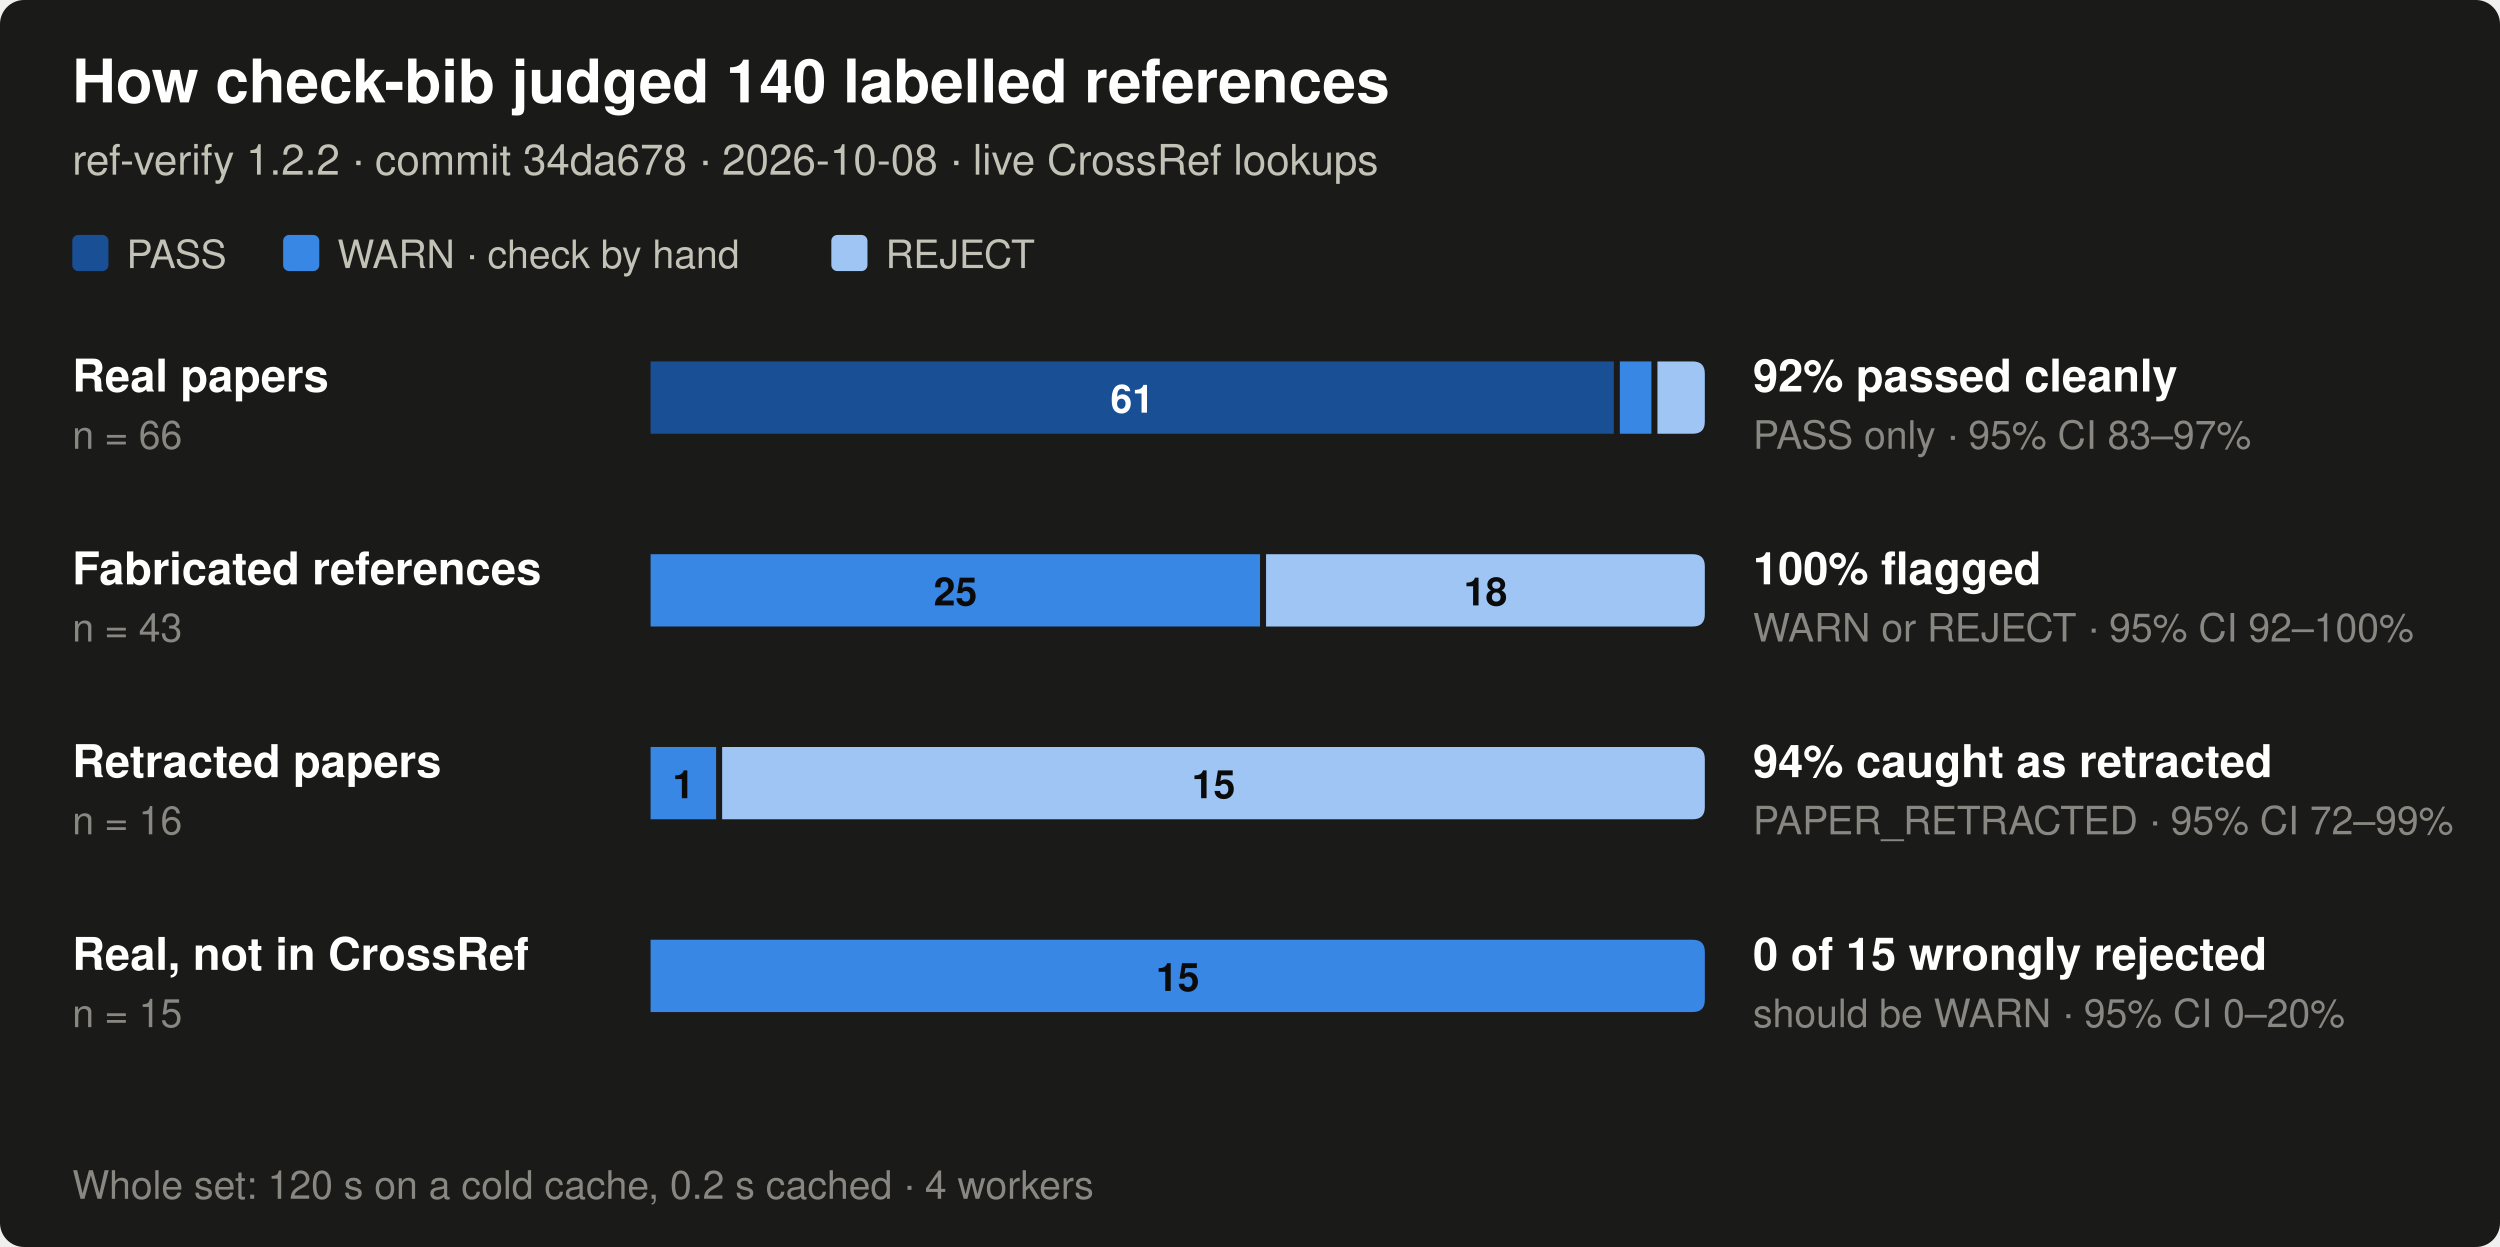
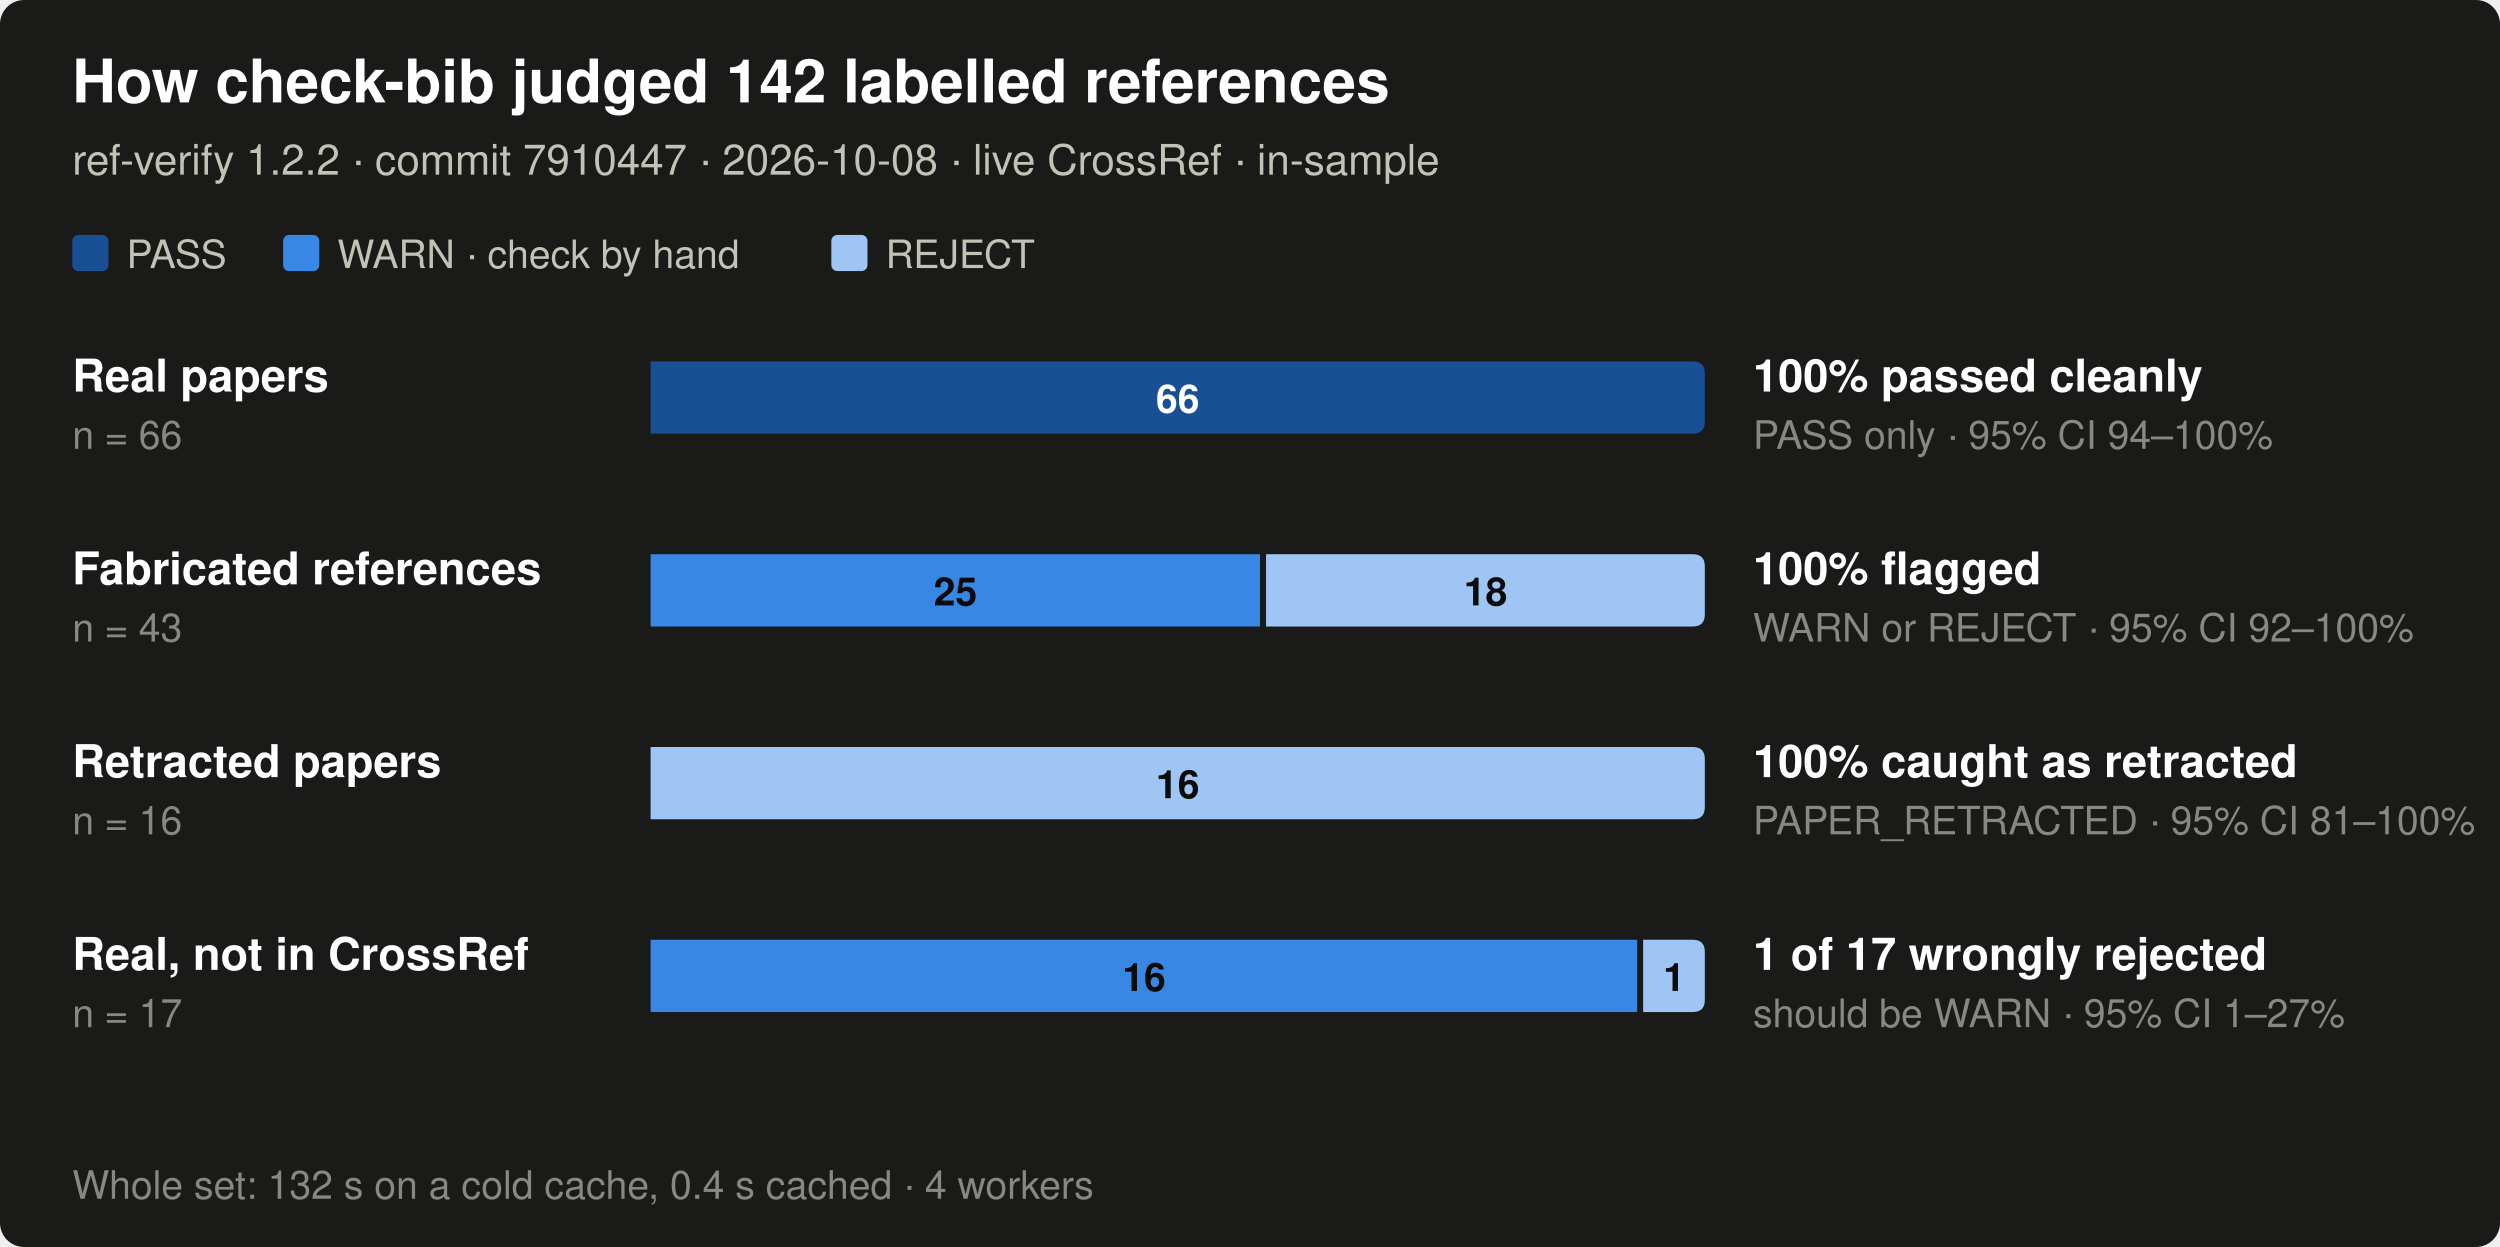
<svg xmlns="http://www.w3.org/2000/svg" width="830" height="414" viewBox="0 0 830 414" role="img" aria-labelledby="t d" font-family="system-ui, -apple-system, 'Segoe UI', Helvetica, Arial, sans-serif">
  <rect width="830" height="414" rx="8" fill="#1a1a19" />
-   <text x="24.0" y="34.0" fill="#ffffff" font-size="20" font-weight="600" text-anchor="start">How check-bib judged 140 labelled references</text>
-   <text x="24.0" y="58.0" fill="#c3c2b7" font-size="14" font-weight="400" text-anchor="start">ref-verify 1.2.2 · commit 34da678 · 2026-10-08 · live CrossRef lookups</text>
+   <text x="24.0" y="34.0" fill="#ffffff" font-size="20" font-weight="600" text-anchor="start">How check-bib judged 142 labelled references</text>
+   <text x="24.0" y="58.0" fill="#c3c2b7" font-size="14" font-weight="400" text-anchor="start">ref-verify 1.2.2 · commit 7910447 · 2026-10-08 · live CrossRef · in-sample</text>
  <rect x="24.0" y="78" width="12" height="12" rx="2" fill="#184f95" />
  <text x="42.0" y="89.0" fill="#c3c2b7" font-size="13" font-weight="400" text-anchor="start">PASS</text>
  <rect x="94.0" y="78" width="12" height="12" rx="2" fill="#3987e5" />
  <text x="112.0" y="89.0" fill="#c3c2b7" font-size="13" font-weight="400" text-anchor="start">WARN · check by hand</text>
  <rect x="276.0" y="78" width="12" height="12" rx="2" fill="#9ec5f4" />
  <text x="294.0" y="89.0" fill="#c3c2b7" font-size="13" font-weight="400" text-anchor="start">REJECT</text>
  <text x="24.0" y="130.0" fill="#ffffff" font-size="15" font-weight="600" text-anchor="start">Real papers</text>
  <text x="24.0" y="149.0" fill="#898781" font-size="13" font-weight="400" text-anchor="start">n = 66</text>
-   <path d="M216.00,120.00 H535.79 Q535.79,120.00 535.79,120.00 V144.00 Q535.79,144.00 535.79,144.00 H216.00 Z" fill="#184f95" />
-   <text x="375.9" y="137.0" fill="#ffffff" font-size="13" font-weight="600" text-anchor="middle">61</text>
-   <path d="M537.79,120.00 H548.27 Q548.27,120.00 548.27,120.00 V144.00 Q548.27,144.00 548.27,144.00 H537.79 Z" fill="#3987e5" />
-   <path d="M550.27,120.00 H562.00 Q566.00,120.00 566.00,124.00 V140.00 Q566.00,144.00 562.00,144.00 H550.27 Z" fill="#9ec5f4" />
-   <text x="582.0" y="130.0" fill="#ffffff" font-size="15" font-weight="600" text-anchor="start">92% passed cleanly</text>
-   <text x="582.0" y="149.0" fill="#898781" font-size="13" font-weight="400" text-anchor="start">PASS only · 95% CI 83–97%</text>
+   <path d="M216.00,120.00 H562.00 Q566.00,120.00 566.00,124.00 V140.00 Q566.00,144.00 562.00,144.00 H216.00 Z" fill="#184f95" />
+   <text x="391.0" y="137.0" fill="#ffffff" font-size="13" font-weight="600" text-anchor="middle">66</text>
+   <text x="582.0" y="130.0" fill="#ffffff" font-size="15" font-weight="600" text-anchor="start">100% passed cleanly</text>
+   <text x="582.0" y="149.0" fill="#898781" font-size="13" font-weight="400" text-anchor="start">PASS only · 95% CI 94–100%</text>
  <text x="24.0" y="194.0" fill="#ffffff" font-size="15" font-weight="600" text-anchor="start">Fabricated references</text>
  <text x="24.0" y="213.0" fill="#898781" font-size="13" font-weight="400" text-anchor="start">n = 43</text>
  <path d="M216.00,184.00 H418.33 Q418.33,184.00 418.33,184.00 V208.00 Q418.33,208.00 418.33,208.00 H216.00 Z" fill="#3987e5" />
  <text x="317.2" y="201.0" fill="#0b0b0b" font-size="13" font-weight="600" text-anchor="middle">25</text>
  <path d="M420.33,184.00 H562.00 Q566.00,184.00 566.00,188.00 V204.00 Q566.00,208.00 562.00,208.00 H420.33 Z" fill="#9ec5f4" />
  <text x="493.2" y="201.0" fill="#0b0b0b" font-size="13" font-weight="600" text-anchor="middle">18</text>
  <text x="582.0" y="194.0" fill="#ffffff" font-size="15" font-weight="600" text-anchor="start">100% flagged</text>
  <text x="582.0" y="213.0" fill="#898781" font-size="13" font-weight="400" text-anchor="start">WARN or REJECT · 95% CI 92–100%</text>
  <text x="24.0" y="258.0" fill="#ffffff" font-size="15" font-weight="600" text-anchor="start">Retracted papers</text>
  <text x="24.0" y="277.0" fill="#898781" font-size="13" font-weight="400" text-anchor="start">n = 16</text>
-   <path d="M216.00,248.00 H237.75 Q237.75,248.00 237.75,248.00 V272.00 Q237.75,272.00 237.75,272.00 H216.00 Z" fill="#3987e5" />
-   <text x="226.9" y="265.0" fill="#0b0b0b" font-size="13" font-weight="600" text-anchor="middle">1</text>
-   <path d="M239.75,248.00 H562.00 Q566.00,248.00 566.00,252.00 V268.00 Q566.00,272.00 562.00,272.00 H239.75 Z" fill="#9ec5f4" />
-   <text x="402.9" y="265.0" fill="#0b0b0b" font-size="13" font-weight="600" text-anchor="middle">15</text>
-   <text x="582.0" y="258.0" fill="#ffffff" font-size="15" font-weight="600" text-anchor="start">94% caught as retracted</text>
-   <text x="582.0" y="277.0" fill="#898781" font-size="13" font-weight="400" text-anchor="start">PAPER_RETRACTED · 95% CI 72–99%</text>
+   <path d="M216.00,248.00 H562.00 Q566.00,248.00 566.00,252.00 V268.00 Q566.00,272.00 562.00,272.00 H216.00 Z" fill="#9ec5f4" />
+   <text x="391.0" y="265.0" fill="#0b0b0b" font-size="13" font-weight="600" text-anchor="middle">16</text>
+   <text x="582.0" y="258.0" fill="#ffffff" font-size="15" font-weight="600" text-anchor="start">100% caught as retracted</text>
+   <text x="582.0" y="277.0" fill="#898781" font-size="13" font-weight="400" text-anchor="start">PAPER_RETRACTED · 95% CI 81–100%</text>
  <text x="24.0" y="322.0" fill="#ffffff" font-size="15" font-weight="600" text-anchor="start">Real, not in CrossRef</text>
-   <text x="24.0" y="341.0" fill="#898781" font-size="13" font-weight="400" text-anchor="start">n = 15</text>
-   <path d="M216.00,312.00 H562.00 Q566.00,312.00 566.00,316.00 V332.00 Q566.00,336.00 562.00,336.00 H216.00 Z" fill="#3987e5" />
-   <text x="391.0" y="329.0" fill="#0b0b0b" font-size="13" font-weight="600" text-anchor="middle">15</text>
-   <text x="582.0" y="322.0" fill="#ffffff" font-size="15" font-weight="600" text-anchor="start">0 of 15 wrongly rejected</text>
-   <text x="582.0" y="341.0" fill="#898781" font-size="13" font-weight="400" text-anchor="start">should be WARN · 95% CI 0–20%</text>
-   <text x="24.0" y="398.0" fill="#898781" font-size="13" font-weight="400" text-anchor="start">Whole set: 120 s on a cold cache, 0.2 s cached · 4 workers</text>
+   <text x="24.0" y="341.0" fill="#898781" font-size="13" font-weight="400" text-anchor="start">n = 17</text>
+   <path d="M216.00,312.00 H543.53 Q543.53,312.00 543.53,312.00 V336.00 Q543.53,336.00 543.53,336.00 H216.00 Z" fill="#3987e5" />
+   <text x="379.8" y="329.0" fill="#0b0b0b" font-size="13" font-weight="600" text-anchor="middle">16</text>
+   <path d="M545.53,312.00 H562.00 Q566.00,312.00 566.00,316.00 V332.00 Q566.00,336.00 562.00,336.00 H545.53 Z" fill="#9ec5f4" />
+   <text x="555.8" y="329.0" fill="#0b0b0b" font-size="13" font-weight="600" text-anchor="middle">1</text>
+   <text x="582.0" y="322.0" fill="#ffffff" font-size="15" font-weight="600" text-anchor="start">1 of 17 wrongly rejected</text>
+   <text x="582.0" y="341.0" fill="#898781" font-size="13" font-weight="400" text-anchor="start">should be WARN · 95% CI 1–27%</text>
+   <text x="24.0" y="398.0" fill="#898781" font-size="13" font-weight="400" text-anchor="start">Whole set: 132 s on a cold cache, 0.4 s cached · 4 workers</text>
</svg>
